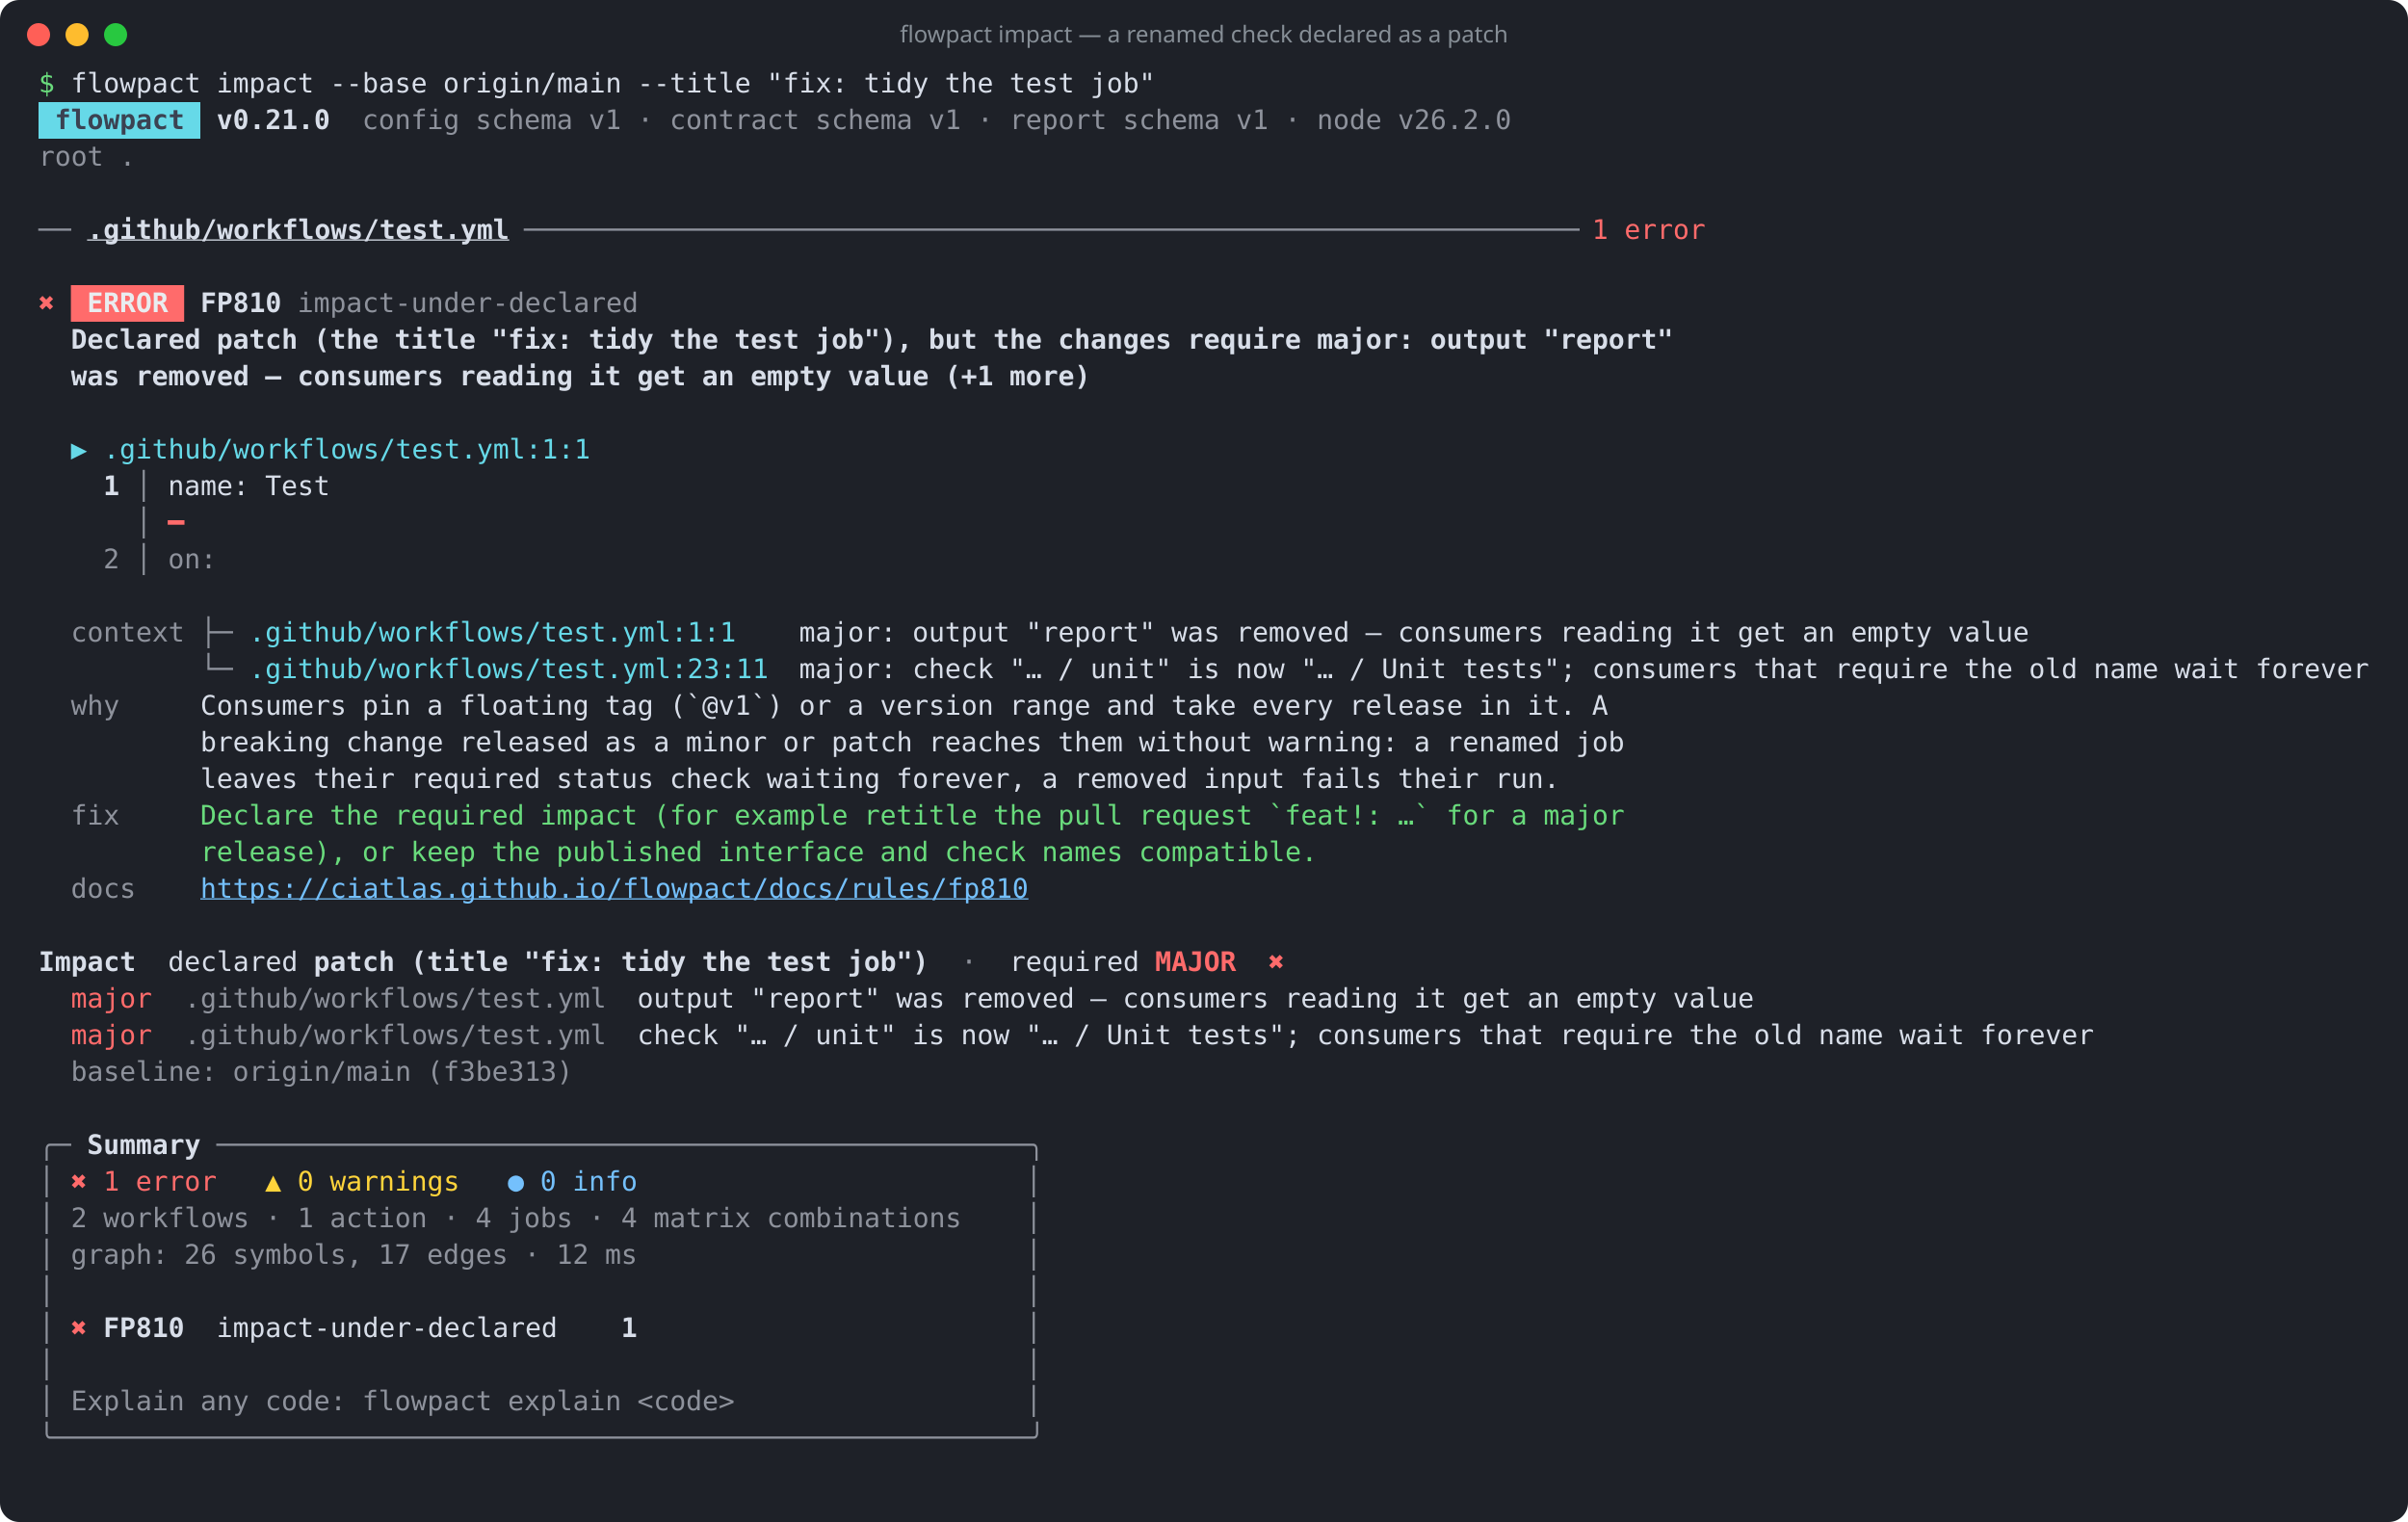
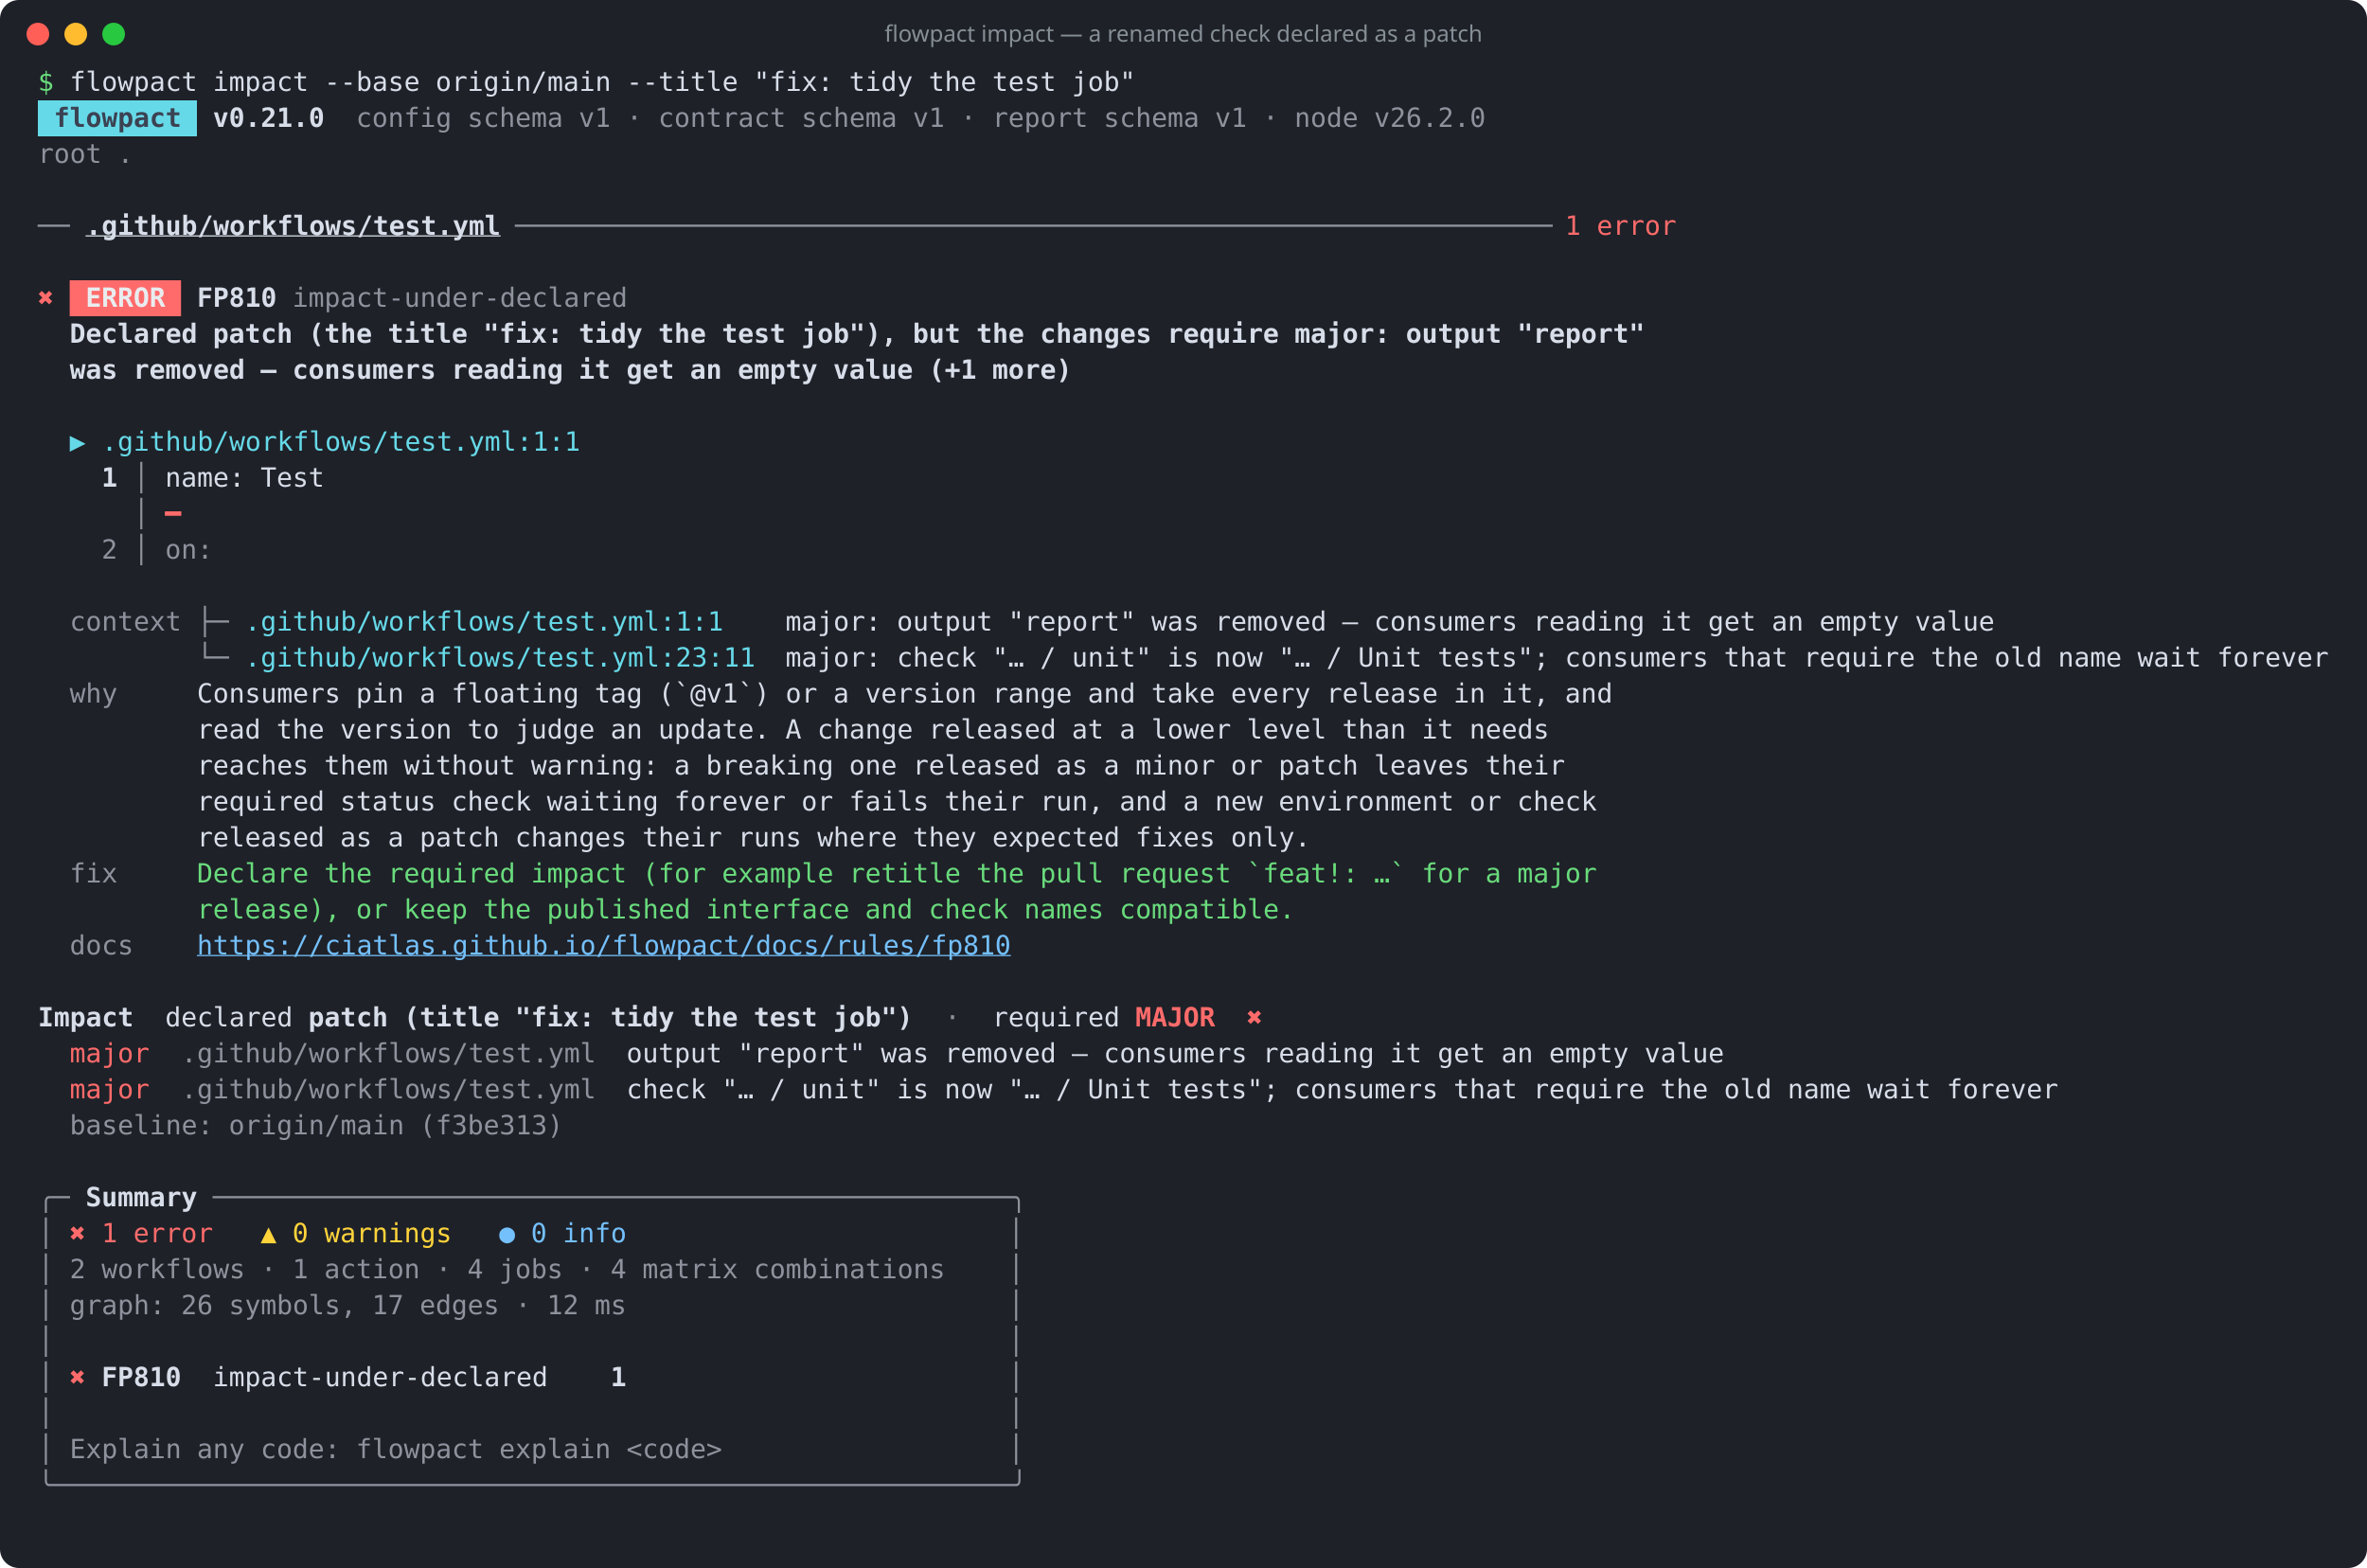
- <svg xmlns="http://www.w3.org/2000/svg" width="1250" height="790" viewBox="0 0 1250 790" role="img" aria-label="flowpact impact — a renamed check declared as a patch">
+ <svg xmlns="http://www.w3.org/2000/svg" width="1250" height="828" viewBox="0 0 1250 828" role="img" aria-label="flowpact impact — a renamed check declared as a patch">
  <rect width="100%" height="100%" rx="10" fill="#1e2128" />
  <circle cx="20" cy="18" r="6" fill="#ff5f57" />
  <circle cx="40" cy="18" r="6" fill="#febc2e" />
  <circle cx="60" cy="18" r="6" fill="#28c840" />
  <text x="625" y="22" fill="#868e96" font-family="ui-sans-serif,system-ui,sans-serif" font-size="12" text-anchor="middle">flowpact impact — a renamed check declared as a patch</text>
  <g font-family="ui-monospace,SFMono-Regular,Menlo,Consolas,monospace" font-size="14" xml:space="preserve">
    <text y="48">
      <tspan x="20.0" textLength="8.4" lengthAdjust="spacingAndGlyphs" fill="#69db7c">$</tspan>
      <tspan x="36.8" textLength="67.2" lengthAdjust="spacingAndGlyphs" fill="#d8dee9">flowpact</tspan>
      <tspan x="112.4" textLength="50.4" lengthAdjust="spacingAndGlyphs" fill="#d8dee9">impact</tspan>
      <tspan x="171.2" textLength="50.4" lengthAdjust="spacingAndGlyphs" fill="#d8dee9">--base</tspan>
      <tspan x="230.0" textLength="92.4" lengthAdjust="spacingAndGlyphs" fill="#d8dee9">origin/main</tspan>
      <tspan x="330.8" textLength="58.8" lengthAdjust="spacingAndGlyphs" fill="#d8dee9">--title</tspan>
      <tspan x="398.0" textLength="42.0" lengthAdjust="spacingAndGlyphs" fill="#d8dee9">"fix:</tspan>
      <tspan x="448.4" textLength="33.6" lengthAdjust="spacingAndGlyphs" fill="#d8dee9">tidy</tspan>
      <tspan x="490.4" textLength="25.2" lengthAdjust="spacingAndGlyphs" fill="#d8dee9">the</tspan>
      <tspan x="524.0" textLength="33.6" lengthAdjust="spacingAndGlyphs" fill="#d8dee9">test</tspan>
      <tspan x="566.0" textLength="33.6" lengthAdjust="spacingAndGlyphs" fill="#d8dee9">job"</tspan>
    </text>
    <rect x="20" y="53" width="84" height="19" fill="#66d9e8" />
    <text y="67">
      <tspan x="28.4" textLength="67.2" lengthAdjust="spacingAndGlyphs" fill="#3b4252" font-weight="700">flowpact</tspan>
      <tspan x="112.4" textLength="58.8" lengthAdjust="spacingAndGlyphs" fill="#d8dee9" font-weight="700">v0.21.0</tspan>
      <tspan x="188.0" textLength="50.4" lengthAdjust="spacingAndGlyphs" fill="#d8dee9" fill-opacity="0.6">config</tspan>
      <tspan x="246.8" textLength="50.4" lengthAdjust="spacingAndGlyphs" fill="#d8dee9" fill-opacity="0.6">schema</tspan>
      <tspan x="305.6" textLength="16.8" lengthAdjust="spacingAndGlyphs" fill="#d8dee9" fill-opacity="0.6">v1</tspan>
      <tspan x="330.8" textLength="8.4" lengthAdjust="spacingAndGlyphs" fill="#d8dee9" fill-opacity="0.6">·</tspan>
      <tspan x="347.6" textLength="67.2" lengthAdjust="spacingAndGlyphs" fill="#d8dee9" fill-opacity="0.6">contract</tspan>
      <tspan x="423.2" textLength="50.4" lengthAdjust="spacingAndGlyphs" fill="#d8dee9" fill-opacity="0.6">schema</tspan>
      <tspan x="482.0" textLength="16.8" lengthAdjust="spacingAndGlyphs" fill="#d8dee9" fill-opacity="0.6">v1</tspan>
      <tspan x="507.2" textLength="8.4" lengthAdjust="spacingAndGlyphs" fill="#d8dee9" fill-opacity="0.6">·</tspan>
      <tspan x="524.0" textLength="50.4" lengthAdjust="spacingAndGlyphs" fill="#d8dee9" fill-opacity="0.6">report</tspan>
      <tspan x="582.8" textLength="50.4" lengthAdjust="spacingAndGlyphs" fill="#d8dee9" fill-opacity="0.6">schema</tspan>
      <tspan x="641.6" textLength="16.8" lengthAdjust="spacingAndGlyphs" fill="#d8dee9" fill-opacity="0.6">v1</tspan>
      <tspan x="666.8" textLength="8.4" lengthAdjust="spacingAndGlyphs" fill="#d8dee9" fill-opacity="0.6">·</tspan>
      <tspan x="683.6" textLength="33.6" lengthAdjust="spacingAndGlyphs" fill="#d8dee9" fill-opacity="0.6">node</tspan>
      <tspan x="725.6" textLength="58.8" lengthAdjust="spacingAndGlyphs" fill="#d8dee9" fill-opacity="0.6">v26.2.0</tspan>
    </text>
    <text y="86">
      <tspan x="20.0" textLength="33.6" lengthAdjust="spacingAndGlyphs" fill="#d8dee9" fill-opacity="0.6">root</tspan>
      <tspan x="62.0" textLength="8.4" lengthAdjust="spacingAndGlyphs" fill="#d8dee9" fill-opacity="0.6">.</tspan>
    </text>
    <text y="105" />
    <text y="124">
      <tspan x="20.0" textLength="16.8" lengthAdjust="spacingAndGlyphs" fill="#d8dee9" fill-opacity="0.6">──</tspan>
      <tspan x="45.2" textLength="218.4" lengthAdjust="spacingAndGlyphs" fill="#d8dee9" font-weight="700" text-decoration="underline">.github/workflows/test.yml</tspan>
      <tspan x="272.0" textLength="546.0" lengthAdjust="spacingAndGlyphs" fill="#d8dee9" fill-opacity="0.6">─────────────────────────────────────────────────────────────────</tspan>
      <tspan x="826.4" textLength="8.4" lengthAdjust="spacingAndGlyphs" fill="#ff6b6b">1</tspan>
      <tspan x="843.2" textLength="42.0" lengthAdjust="spacingAndGlyphs" fill="#ff6b6b">error</tspan>
    </text>
    <text y="143" />
    <rect x="36.8" y="148" width="58.8" height="19" fill="#ff6b6b" />
    <text y="162">
      <tspan x="20.0" textLength="8.4" lengthAdjust="spacingAndGlyphs" fill="#ff6b6b">✖</tspan>
      <tspan x="45.2" textLength="42.0" lengthAdjust="spacingAndGlyphs" fill="#e9ecef" font-weight="700">ERROR</tspan>
      <tspan x="104.0" textLength="42.0" lengthAdjust="spacingAndGlyphs" fill="#d8dee9" font-weight="700">FP810</tspan>
      <tspan x="154.4" textLength="176.4" lengthAdjust="spacingAndGlyphs" fill="#d8dee9" fill-opacity="0.6">impact-under-declared</tspan>
    </text>
    <text y="181">
      <tspan x="36.8" textLength="67.2" lengthAdjust="spacingAndGlyphs" fill="#d8dee9" font-weight="700">Declared</tspan>
      <tspan x="112.4" textLength="42.0" lengthAdjust="spacingAndGlyphs" fill="#d8dee9" font-weight="700">patch</tspan>
      <tspan x="162.8" textLength="33.6" lengthAdjust="spacingAndGlyphs" fill="#d8dee9" font-weight="700">(the</tspan>
      <tspan x="204.8" textLength="42.0" lengthAdjust="spacingAndGlyphs" fill="#d8dee9" font-weight="700">title</tspan>
      <tspan x="255.2" textLength="42.0" lengthAdjust="spacingAndGlyphs" fill="#d8dee9" font-weight="700">"fix:</tspan>
      <tspan x="305.6" textLength="33.6" lengthAdjust="spacingAndGlyphs" fill="#d8dee9" font-weight="700">tidy</tspan>
      <tspan x="347.6" textLength="25.2" lengthAdjust="spacingAndGlyphs" fill="#d8dee9" font-weight="700">the</tspan>
      <tspan x="381.2" textLength="33.6" lengthAdjust="spacingAndGlyphs" fill="#d8dee9" font-weight="700">test</tspan>
      <tspan x="423.2" textLength="50.4" lengthAdjust="spacingAndGlyphs" fill="#d8dee9" font-weight="700">job"),</tspan>
      <tspan x="482.0" textLength="25.2" lengthAdjust="spacingAndGlyphs" fill="#d8dee9" font-weight="700">but</tspan>
      <tspan x="515.6" textLength="25.2" lengthAdjust="spacingAndGlyphs" fill="#d8dee9" font-weight="700">the</tspan>
      <tspan x="549.2" textLength="58.8" lengthAdjust="spacingAndGlyphs" fill="#d8dee9" font-weight="700">changes</tspan>
      <tspan x="616.4" textLength="58.8" lengthAdjust="spacingAndGlyphs" fill="#d8dee9" font-weight="700">require</tspan>
      <tspan x="683.6" textLength="50.4" lengthAdjust="spacingAndGlyphs" fill="#d8dee9" font-weight="700">major:</tspan>
      <tspan x="742.4" textLength="50.4" lengthAdjust="spacingAndGlyphs" fill="#d8dee9" font-weight="700">output</tspan>
      <tspan x="801.2" textLength="67.2" lengthAdjust="spacingAndGlyphs" fill="#d8dee9" font-weight="700">"report"</tspan>
    </text>
    <text y="200">
      <tspan x="36.8" textLength="25.2" lengthAdjust="spacingAndGlyphs" fill="#d8dee9" font-weight="700">was</tspan>
      <tspan x="70.4" textLength="58.8" lengthAdjust="spacingAndGlyphs" fill="#d8dee9" font-weight="700">removed</tspan>
      <tspan x="137.6" textLength="8.4" lengthAdjust="spacingAndGlyphs" fill="#d8dee9" font-weight="700">—</tspan>
      <tspan x="154.4" textLength="75.6" lengthAdjust="spacingAndGlyphs" fill="#d8dee9" font-weight="700">consumers</tspan>
      <tspan x="238.4" textLength="58.8" lengthAdjust="spacingAndGlyphs" fill="#d8dee9" font-weight="700">reading</tspan>
      <tspan x="305.6" textLength="16.8" lengthAdjust="spacingAndGlyphs" fill="#d8dee9" font-weight="700">it</tspan>
      <tspan x="330.8" textLength="25.2" lengthAdjust="spacingAndGlyphs" fill="#d8dee9" font-weight="700">get</tspan>
      <tspan x="364.4" textLength="16.8" lengthAdjust="spacingAndGlyphs" fill="#d8dee9" font-weight="700">an</tspan>
      <tspan x="389.6" textLength="42.0" lengthAdjust="spacingAndGlyphs" fill="#d8dee9" font-weight="700">empty</tspan>
      <tspan x="440.0" textLength="42.0" lengthAdjust="spacingAndGlyphs" fill="#d8dee9" font-weight="700">value</tspan>
      <tspan x="490.4" textLength="25.2" lengthAdjust="spacingAndGlyphs" fill="#d8dee9" font-weight="700">(+1</tspan>
      <tspan x="524.0" textLength="42.0" lengthAdjust="spacingAndGlyphs" fill="#d8dee9" font-weight="700">more)</tspan>
    </text>
    <text y="219" />
    <text y="238">
      <tspan x="36.8" textLength="8.4" lengthAdjust="spacingAndGlyphs" fill="#66d9e8">▶</tspan>
      <tspan x="53.6" textLength="252.0" lengthAdjust="spacingAndGlyphs" fill="#66d9e8">.github/workflows/test.yml:1:1</tspan>
    </text>
    <text y="257">
      <tspan x="53.6" textLength="8.4" lengthAdjust="spacingAndGlyphs" fill="#d8dee9" font-weight="700">1</tspan>
      <tspan x="70.4" textLength="8.4" lengthAdjust="spacingAndGlyphs" fill="#d8dee9" fill-opacity="0.6">│</tspan>
      <tspan x="87.2" textLength="42.0" lengthAdjust="spacingAndGlyphs" fill="#d8dee9">name:</tspan>
      <tspan x="137.6" textLength="33.6" lengthAdjust="spacingAndGlyphs" fill="#d8dee9">Test</tspan>
    </text>
    <text y="276">
      <tspan x="70.4" textLength="8.4" lengthAdjust="spacingAndGlyphs" fill="#d8dee9" fill-opacity="0.6">│</tspan>
      <tspan x="87.2" textLength="8.4" lengthAdjust="spacingAndGlyphs" fill="#ff6b6b" font-weight="700">━</tspan>
    </text>
    <text y="295">
      <tspan x="53.6" textLength="8.4" lengthAdjust="spacingAndGlyphs" fill="#d8dee9" fill-opacity="0.6">2</tspan>
      <tspan x="70.4" textLength="8.4" lengthAdjust="spacingAndGlyphs" fill="#d8dee9" fill-opacity="0.6">│</tspan>
      <tspan x="87.2" textLength="25.2" lengthAdjust="spacingAndGlyphs" fill="#d8dee9" fill-opacity="0.6">on:</tspan>
    </text>
    <text y="314" />
    <text y="333">
      <tspan x="36.8" textLength="58.8" lengthAdjust="spacingAndGlyphs" fill="#d8dee9" fill-opacity="0.6">context</tspan>
      <tspan x="104.0" textLength="16.8" lengthAdjust="spacingAndGlyphs" fill="#d8dee9" fill-opacity="0.6">├─</tspan>
      <tspan x="129.2" textLength="252.0" lengthAdjust="spacingAndGlyphs" fill="#66d9e8">.github/workflows/test.yml:1:1</tspan>
      <tspan x="414.8" textLength="50.4" lengthAdjust="spacingAndGlyphs" fill="#d8dee9">major:</tspan>
      <tspan x="473.6" textLength="50.4" lengthAdjust="spacingAndGlyphs" fill="#d8dee9">output</tspan>
      <tspan x="532.4" textLength="67.2" lengthAdjust="spacingAndGlyphs" fill="#d8dee9">"report"</tspan>
      <tspan x="608.0" textLength="25.2" lengthAdjust="spacingAndGlyphs" fill="#d8dee9">was</tspan>
      <tspan x="641.6" textLength="58.8" lengthAdjust="spacingAndGlyphs" fill="#d8dee9">removed</tspan>
      <tspan x="708.8" textLength="8.4" lengthAdjust="spacingAndGlyphs" fill="#d8dee9">—</tspan>
      <tspan x="725.6" textLength="75.6" lengthAdjust="spacingAndGlyphs" fill="#d8dee9">consumers</tspan>
      <tspan x="809.6" textLength="58.8" lengthAdjust="spacingAndGlyphs" fill="#d8dee9">reading</tspan>
      <tspan x="876.8" textLength="16.8" lengthAdjust="spacingAndGlyphs" fill="#d8dee9">it</tspan>
      <tspan x="902.0" textLength="25.2" lengthAdjust="spacingAndGlyphs" fill="#d8dee9">get</tspan>
      <tspan x="935.6" textLength="16.8" lengthAdjust="spacingAndGlyphs" fill="#d8dee9">an</tspan>
      <tspan x="960.8" textLength="42.0" lengthAdjust="spacingAndGlyphs" fill="#d8dee9">empty</tspan>
      <tspan x="1011.2" textLength="42.0" lengthAdjust="spacingAndGlyphs" fill="#d8dee9">value</tspan>
    </text>
    <text y="352">
      <tspan x="104.0" textLength="16.8" lengthAdjust="spacingAndGlyphs" fill="#d8dee9" fill-opacity="0.6">└─</tspan>
      <tspan x="129.2" textLength="268.8" lengthAdjust="spacingAndGlyphs" fill="#66d9e8">.github/workflows/test.yml:23:11</tspan>
      <tspan x="414.8" textLength="50.4" lengthAdjust="spacingAndGlyphs" fill="#d8dee9">major:</tspan>
      <tspan x="473.6" textLength="42.0" lengthAdjust="spacingAndGlyphs" fill="#d8dee9">check</tspan>
      <tspan x="524.0" textLength="16.8" lengthAdjust="spacingAndGlyphs" fill="#d8dee9">"…</tspan>
      <tspan x="549.2" textLength="8.4" lengthAdjust="spacingAndGlyphs" fill="#d8dee9">/</tspan>
      <tspan x="566.0" textLength="42.0" lengthAdjust="spacingAndGlyphs" fill="#d8dee9">unit"</tspan>
      <tspan x="616.4" textLength="16.8" lengthAdjust="spacingAndGlyphs" fill="#d8dee9">is</tspan>
      <tspan x="641.6" textLength="25.2" lengthAdjust="spacingAndGlyphs" fill="#d8dee9">now</tspan>
      <tspan x="675.2" textLength="16.8" lengthAdjust="spacingAndGlyphs" fill="#d8dee9">"…</tspan>
      <tspan x="700.4" textLength="8.4" lengthAdjust="spacingAndGlyphs" fill="#d8dee9">/</tspan>
      <tspan x="717.2" textLength="33.6" lengthAdjust="spacingAndGlyphs" fill="#d8dee9">Unit</tspan>
      <tspan x="759.2" textLength="58.8" lengthAdjust="spacingAndGlyphs" fill="#d8dee9">tests";</tspan>
      <tspan x="826.4" textLength="75.6" lengthAdjust="spacingAndGlyphs" fill="#d8dee9">consumers</tspan>
      <tspan x="910.4" textLength="33.6" lengthAdjust="spacingAndGlyphs" fill="#d8dee9">that</tspan>
      <tspan x="952.4" textLength="58.8" lengthAdjust="spacingAndGlyphs" fill="#d8dee9">require</tspan>
      <tspan x="1019.6" textLength="25.2" lengthAdjust="spacingAndGlyphs" fill="#d8dee9">the</tspan>
      <tspan x="1053.2" textLength="25.2" lengthAdjust="spacingAndGlyphs" fill="#d8dee9">old</tspan>
      <tspan x="1086.8" textLength="33.6" lengthAdjust="spacingAndGlyphs" fill="#d8dee9">name</tspan>
      <tspan x="1128.8" textLength="33.6" lengthAdjust="spacingAndGlyphs" fill="#d8dee9">wait</tspan>
      <tspan x="1170.8" textLength="58.8" lengthAdjust="spacingAndGlyphs" fill="#d8dee9">forever</tspan>
    </text>
    <text y="371">
      <tspan x="36.8" textLength="25.2" lengthAdjust="spacingAndGlyphs" fill="#d8dee9" fill-opacity="0.6">why</tspan>
      <tspan x="104.0" textLength="75.6" lengthAdjust="spacingAndGlyphs" fill="#d8dee9">Consumers</tspan>
      <tspan x="188.0" textLength="25.2" lengthAdjust="spacingAndGlyphs" fill="#d8dee9">pin</tspan>
      <tspan x="221.6" textLength="8.4" lengthAdjust="spacingAndGlyphs" fill="#d8dee9">a</tspan>
      <tspan x="238.4" textLength="67.2" lengthAdjust="spacingAndGlyphs" fill="#d8dee9">floating</tspan>
      <tspan x="314.0" textLength="25.2" lengthAdjust="spacingAndGlyphs" fill="#d8dee9">tag</tspan>
      <tspan x="347.6" textLength="58.8" lengthAdjust="spacingAndGlyphs" fill="#d8dee9">(`@v1`)</tspan>
      <tspan x="414.8" textLength="16.8" lengthAdjust="spacingAndGlyphs" fill="#d8dee9">or</tspan>
      <tspan x="440.0" textLength="8.4" lengthAdjust="spacingAndGlyphs" fill="#d8dee9">a</tspan>
      <tspan x="456.8" textLength="58.8" lengthAdjust="spacingAndGlyphs" fill="#d8dee9">version</tspan>
      <tspan x="524.0" textLength="42.0" lengthAdjust="spacingAndGlyphs" fill="#d8dee9">range</tspan>
      <tspan x="574.4" textLength="25.2" lengthAdjust="spacingAndGlyphs" fill="#d8dee9">and</tspan>
      <tspan x="608.0" textLength="33.6" lengthAdjust="spacingAndGlyphs" fill="#d8dee9">take</tspan>
      <tspan x="650.0" textLength="42.0" lengthAdjust="spacingAndGlyphs" fill="#d8dee9">every</tspan>
      <tspan x="700.4" textLength="58.8" lengthAdjust="spacingAndGlyphs" fill="#d8dee9">release</tspan>
      <tspan x="767.6" textLength="16.8" lengthAdjust="spacingAndGlyphs" fill="#d8dee9">in</tspan>
-       <tspan x="792.8" textLength="25.2" lengthAdjust="spacingAndGlyphs" fill="#d8dee9">it.</tspan>
-       <tspan x="826.4" textLength="8.4" lengthAdjust="spacingAndGlyphs" fill="#d8dee9">A</tspan>
+       <tspan x="792.8" textLength="25.2" lengthAdjust="spacingAndGlyphs" fill="#d8dee9">it,</tspan>
+       <tspan x="826.4" textLength="25.2" lengthAdjust="spacingAndGlyphs" fill="#d8dee9">and</tspan>
    </text>
    <text y="390">
-       <tspan x="104.0" textLength="67.2" lengthAdjust="spacingAndGlyphs" fill="#d8dee9">breaking</tspan>
-       <tspan x="179.6" textLength="50.4" lengthAdjust="spacingAndGlyphs" fill="#d8dee9">change</tspan>
-       <tspan x="238.4" textLength="67.2" lengthAdjust="spacingAndGlyphs" fill="#d8dee9">released</tspan>
-       <tspan x="314.0" textLength="16.8" lengthAdjust="spacingAndGlyphs" fill="#d8dee9">as</tspan>
-       <tspan x="339.2" textLength="8.4" lengthAdjust="spacingAndGlyphs" fill="#d8dee9">a</tspan>
-       <tspan x="356.0" textLength="42.0" lengthAdjust="spacingAndGlyphs" fill="#d8dee9">minor</tspan>
-       <tspan x="406.4" textLength="16.8" lengthAdjust="spacingAndGlyphs" fill="#d8dee9">or</tspan>
-       <tspan x="431.6" textLength="42.0" lengthAdjust="spacingAndGlyphs" fill="#d8dee9">patch</tspan>
-       <tspan x="482.0" textLength="58.8" lengthAdjust="spacingAndGlyphs" fill="#d8dee9">reaches</tspan>
-       <tspan x="549.2" textLength="33.6" lengthAdjust="spacingAndGlyphs" fill="#d8dee9">them</tspan>
-       <tspan x="591.2" textLength="58.8" lengthAdjust="spacingAndGlyphs" fill="#d8dee9">without</tspan>
-       <tspan x="658.4" textLength="67.2" lengthAdjust="spacingAndGlyphs" fill="#d8dee9">warning:</tspan>
-       <tspan x="734.0" textLength="8.4" lengthAdjust="spacingAndGlyphs" fill="#d8dee9">a</tspan>
-       <tspan x="750.8" textLength="58.8" lengthAdjust="spacingAndGlyphs" fill="#d8dee9">renamed</tspan>
-       <tspan x="818.0" textLength="25.2" lengthAdjust="spacingAndGlyphs" fill="#d8dee9">job</tspan>
+       <tspan x="104.0" textLength="33.6" lengthAdjust="spacingAndGlyphs" fill="#d8dee9">read</tspan>
+       <tspan x="146.0" textLength="25.2" lengthAdjust="spacingAndGlyphs" fill="#d8dee9">the</tspan>
+       <tspan x="179.6" textLength="58.8" lengthAdjust="spacingAndGlyphs" fill="#d8dee9">version</tspan>
+       <tspan x="246.8" textLength="16.8" lengthAdjust="spacingAndGlyphs" fill="#d8dee9">to</tspan>
+       <tspan x="272.0" textLength="42.0" lengthAdjust="spacingAndGlyphs" fill="#d8dee9">judge</tspan>
+       <tspan x="322.4" textLength="16.8" lengthAdjust="spacingAndGlyphs" fill="#d8dee9">an</tspan>
+       <tspan x="347.6" textLength="58.8" lengthAdjust="spacingAndGlyphs" fill="#d8dee9">update.</tspan>
+       <tspan x="414.8" textLength="8.4" lengthAdjust="spacingAndGlyphs" fill="#d8dee9">A</tspan>
+       <tspan x="431.6" textLength="50.4" lengthAdjust="spacingAndGlyphs" fill="#d8dee9">change</tspan>
+       <tspan x="490.4" textLength="67.2" lengthAdjust="spacingAndGlyphs" fill="#d8dee9">released</tspan>
+       <tspan x="566.0" textLength="16.8" lengthAdjust="spacingAndGlyphs" fill="#d8dee9">at</tspan>
+       <tspan x="591.2" textLength="8.4" lengthAdjust="spacingAndGlyphs" fill="#d8dee9">a</tspan>
+       <tspan x="608.0" textLength="42.0" lengthAdjust="spacingAndGlyphs" fill="#d8dee9">lower</tspan>
+       <tspan x="658.4" textLength="42.0" lengthAdjust="spacingAndGlyphs" fill="#d8dee9">level</tspan>
+       <tspan x="708.8" textLength="33.6" lengthAdjust="spacingAndGlyphs" fill="#d8dee9">than</tspan>
+       <tspan x="750.8" textLength="16.8" lengthAdjust="spacingAndGlyphs" fill="#d8dee9">it</tspan>
+       <tspan x="776.0" textLength="42.0" lengthAdjust="spacingAndGlyphs" fill="#d8dee9">needs</tspan>
    </text>
    <text y="409">
-       <tspan x="104.0" textLength="50.4" lengthAdjust="spacingAndGlyphs" fill="#d8dee9">leaves</tspan>
-       <tspan x="162.8" textLength="42.0" lengthAdjust="spacingAndGlyphs" fill="#d8dee9">their</tspan>
-       <tspan x="213.2" textLength="67.2" lengthAdjust="spacingAndGlyphs" fill="#d8dee9">required</tspan>
-       <tspan x="288.8" textLength="50.4" lengthAdjust="spacingAndGlyphs" fill="#d8dee9">status</tspan>
-       <tspan x="347.6" textLength="42.0" lengthAdjust="spacingAndGlyphs" fill="#d8dee9">check</tspan>
-       <tspan x="398.0" textLength="58.8" lengthAdjust="spacingAndGlyphs" fill="#d8dee9">waiting</tspan>
-       <tspan x="465.2" textLength="67.2" lengthAdjust="spacingAndGlyphs" fill="#d8dee9">forever,</tspan>
-       <tspan x="540.8" textLength="8.4" lengthAdjust="spacingAndGlyphs" fill="#d8dee9">a</tspan>
-       <tspan x="557.6" textLength="58.8" lengthAdjust="spacingAndGlyphs" fill="#d8dee9">removed</tspan>
-       <tspan x="624.8" textLength="42.0" lengthAdjust="spacingAndGlyphs" fill="#d8dee9">input</tspan>
-       <tspan x="675.2" textLength="42.0" lengthAdjust="spacingAndGlyphs" fill="#d8dee9">fails</tspan>
-       <tspan x="725.6" textLength="42.0" lengthAdjust="spacingAndGlyphs" fill="#d8dee9">their</tspan>
-       <tspan x="776.0" textLength="33.6" lengthAdjust="spacingAndGlyphs" fill="#d8dee9">run.</tspan>
+       <tspan x="104.0" textLength="58.8" lengthAdjust="spacingAndGlyphs" fill="#d8dee9">reaches</tspan>
+       <tspan x="171.2" textLength="33.6" lengthAdjust="spacingAndGlyphs" fill="#d8dee9">them</tspan>
+       <tspan x="213.2" textLength="58.8" lengthAdjust="spacingAndGlyphs" fill="#d8dee9">without</tspan>
+       <tspan x="280.4" textLength="67.2" lengthAdjust="spacingAndGlyphs" fill="#d8dee9">warning:</tspan>
+       <tspan x="356.0" textLength="8.4" lengthAdjust="spacingAndGlyphs" fill="#d8dee9">a</tspan>
+       <tspan x="372.8" textLength="67.2" lengthAdjust="spacingAndGlyphs" fill="#d8dee9">breaking</tspan>
+       <tspan x="448.4" textLength="25.2" lengthAdjust="spacingAndGlyphs" fill="#d8dee9">one</tspan>
+       <tspan x="482.0" textLength="67.2" lengthAdjust="spacingAndGlyphs" fill="#d8dee9">released</tspan>
+       <tspan x="557.6" textLength="16.8" lengthAdjust="spacingAndGlyphs" fill="#d8dee9">as</tspan>
+       <tspan x="582.8" textLength="8.4" lengthAdjust="spacingAndGlyphs" fill="#d8dee9">a</tspan>
+       <tspan x="599.6" textLength="42.0" lengthAdjust="spacingAndGlyphs" fill="#d8dee9">minor</tspan>
+       <tspan x="650.0" textLength="16.8" lengthAdjust="spacingAndGlyphs" fill="#d8dee9">or</tspan>
+       <tspan x="675.2" textLength="42.0" lengthAdjust="spacingAndGlyphs" fill="#d8dee9">patch</tspan>
+       <tspan x="725.6" textLength="50.4" lengthAdjust="spacingAndGlyphs" fill="#d8dee9">leaves</tspan>
+       <tspan x="784.4" textLength="42.0" lengthAdjust="spacingAndGlyphs" fill="#d8dee9">their</tspan>
    </text>
    <text y="428">
+       <tspan x="104.0" textLength="67.2" lengthAdjust="spacingAndGlyphs" fill="#d8dee9">required</tspan>
+       <tspan x="179.6" textLength="50.4" lengthAdjust="spacingAndGlyphs" fill="#d8dee9">status</tspan>
+       <tspan x="238.4" textLength="42.0" lengthAdjust="spacingAndGlyphs" fill="#d8dee9">check</tspan>
+       <tspan x="288.8" textLength="58.8" lengthAdjust="spacingAndGlyphs" fill="#d8dee9">waiting</tspan>
+       <tspan x="356.0" textLength="58.8" lengthAdjust="spacingAndGlyphs" fill="#d8dee9">forever</tspan>
+       <tspan x="423.2" textLength="16.8" lengthAdjust="spacingAndGlyphs" fill="#d8dee9">or</tspan>
+       <tspan x="448.4" textLength="42.0" lengthAdjust="spacingAndGlyphs" fill="#d8dee9">fails</tspan>
+       <tspan x="498.8" textLength="42.0" lengthAdjust="spacingAndGlyphs" fill="#d8dee9">their</tspan>
+       <tspan x="549.2" textLength="33.6" lengthAdjust="spacingAndGlyphs" fill="#d8dee9">run,</tspan>
+       <tspan x="591.2" textLength="25.2" lengthAdjust="spacingAndGlyphs" fill="#d8dee9">and</tspan>
+       <tspan x="624.8" textLength="8.4" lengthAdjust="spacingAndGlyphs" fill="#d8dee9">a</tspan>
+       <tspan x="641.6" textLength="25.2" lengthAdjust="spacingAndGlyphs" fill="#d8dee9">new</tspan>
+       <tspan x="675.2" textLength="92.4" lengthAdjust="spacingAndGlyphs" fill="#d8dee9">environment</tspan>
+       <tspan x="776.0" textLength="16.8" lengthAdjust="spacingAndGlyphs" fill="#d8dee9">or</tspan>
+       <tspan x="801.2" textLength="42.0" lengthAdjust="spacingAndGlyphs" fill="#d8dee9">check</tspan>
+     </text>
+     <text y="447">
+       <tspan x="104.0" textLength="67.2" lengthAdjust="spacingAndGlyphs" fill="#d8dee9">released</tspan>
+       <tspan x="179.6" textLength="16.8" lengthAdjust="spacingAndGlyphs" fill="#d8dee9">as</tspan>
+       <tspan x="204.8" textLength="8.4" lengthAdjust="spacingAndGlyphs" fill="#d8dee9">a</tspan>
+       <tspan x="221.6" textLength="42.0" lengthAdjust="spacingAndGlyphs" fill="#d8dee9">patch</tspan>
+       <tspan x="272.0" textLength="58.8" lengthAdjust="spacingAndGlyphs" fill="#d8dee9">changes</tspan>
+       <tspan x="339.2" textLength="42.0" lengthAdjust="spacingAndGlyphs" fill="#d8dee9">their</tspan>
+       <tspan x="389.6" textLength="33.6" lengthAdjust="spacingAndGlyphs" fill="#d8dee9">runs</tspan>
+       <tspan x="431.6" textLength="42.0" lengthAdjust="spacingAndGlyphs" fill="#d8dee9">where</tspan>
+       <tspan x="482.0" textLength="33.6" lengthAdjust="spacingAndGlyphs" fill="#d8dee9">they</tspan>
+       <tspan x="524.0" textLength="67.2" lengthAdjust="spacingAndGlyphs" fill="#d8dee9">expected</tspan>
+       <tspan x="599.6" textLength="42.0" lengthAdjust="spacingAndGlyphs" fill="#d8dee9">fixes</tspan>
+       <tspan x="650.0" textLength="42.0" lengthAdjust="spacingAndGlyphs" fill="#d8dee9">only.</tspan>
+     </text>
+     <text y="466">
      <tspan x="36.8" textLength="25.2" lengthAdjust="spacingAndGlyphs" fill="#d8dee9" fill-opacity="0.6">fix</tspan>
      <tspan x="104.0" textLength="58.8" lengthAdjust="spacingAndGlyphs" fill="#69db7c">Declare</tspan>
      <tspan x="171.2" textLength="25.2" lengthAdjust="spacingAndGlyphs" fill="#69db7c">the</tspan>
      <tspan x="204.8" textLength="67.2" lengthAdjust="spacingAndGlyphs" fill="#69db7c">required</tspan>
      <tspan x="280.4" textLength="50.4" lengthAdjust="spacingAndGlyphs" fill="#69db7c">impact</tspan>
      <tspan x="339.2" textLength="33.6" lengthAdjust="spacingAndGlyphs" fill="#69db7c">(for</tspan>
      <tspan x="381.2" textLength="58.8" lengthAdjust="spacingAndGlyphs" fill="#69db7c">example</tspan>
      <tspan x="448.4" textLength="58.8" lengthAdjust="spacingAndGlyphs" fill="#69db7c">retitle</tspan>
      <tspan x="515.6" textLength="25.2" lengthAdjust="spacingAndGlyphs" fill="#69db7c">the</tspan>
      <tspan x="549.2" textLength="33.6" lengthAdjust="spacingAndGlyphs" fill="#69db7c">pull</tspan>
      <tspan x="591.2" textLength="58.8" lengthAdjust="spacingAndGlyphs" fill="#69db7c">request</tspan>
      <tspan x="658.4" textLength="58.8" lengthAdjust="spacingAndGlyphs" fill="#69db7c">`feat!:</tspan>
      <tspan x="725.6" textLength="16.8" lengthAdjust="spacingAndGlyphs" fill="#69db7c">…`</tspan>
      <tspan x="750.8" textLength="25.2" lengthAdjust="spacingAndGlyphs" fill="#69db7c">for</tspan>
      <tspan x="784.4" textLength="8.4" lengthAdjust="spacingAndGlyphs" fill="#69db7c">a</tspan>
      <tspan x="801.2" textLength="42.0" lengthAdjust="spacingAndGlyphs" fill="#69db7c">major</tspan>
    </text>
-     <text y="447">
+     <text y="485">
      <tspan x="104.0" textLength="75.6" lengthAdjust="spacingAndGlyphs" fill="#69db7c">release),</tspan>
      <tspan x="188.0" textLength="16.8" lengthAdjust="spacingAndGlyphs" fill="#69db7c">or</tspan>
      <tspan x="213.2" textLength="33.6" lengthAdjust="spacingAndGlyphs" fill="#69db7c">keep</tspan>
      <tspan x="255.2" textLength="25.2" lengthAdjust="spacingAndGlyphs" fill="#69db7c">the</tspan>
      <tspan x="288.8" textLength="75.6" lengthAdjust="spacingAndGlyphs" fill="#69db7c">published</tspan>
      <tspan x="372.8" textLength="75.6" lengthAdjust="spacingAndGlyphs" fill="#69db7c">interface</tspan>
      <tspan x="456.8" textLength="25.2" lengthAdjust="spacingAndGlyphs" fill="#69db7c">and</tspan>
      <tspan x="490.4" textLength="42.0" lengthAdjust="spacingAndGlyphs" fill="#69db7c">check</tspan>
      <tspan x="540.8" textLength="42.0" lengthAdjust="spacingAndGlyphs" fill="#69db7c">names</tspan>
      <tspan x="591.2" textLength="92.4" lengthAdjust="spacingAndGlyphs" fill="#69db7c">compatible.</tspan>
    </text>
-     <text y="466">
+     <text y="504">
      <tspan x="36.8" textLength="33.6" lengthAdjust="spacingAndGlyphs" fill="#d8dee9" fill-opacity="0.6">docs</tspan>
      <tspan x="104.0" textLength="428.4" lengthAdjust="spacingAndGlyphs" fill="#74c0fc" text-decoration="underline">https://ciatlas.github.io/flowpact/docs/rules/fp810</tspan>
    </text>
-     <text y="485" />
-     <text y="504">
+     <text y="523" />
+     <text y="542">
      <tspan x="20.0" textLength="50.4" lengthAdjust="spacingAndGlyphs" fill="#d8dee9" font-weight="700">Impact</tspan>
      <tspan x="87.2" textLength="67.2" lengthAdjust="spacingAndGlyphs" fill="#d8dee9">declared</tspan>
      <tspan x="162.8" textLength="42.0" lengthAdjust="spacingAndGlyphs" fill="#d8dee9" font-weight="700">patch</tspan>
      <tspan x="213.2" textLength="50.4" lengthAdjust="spacingAndGlyphs" fill="#d8dee9" font-weight="700">(title</tspan>
      <tspan x="272.0" textLength="42.0" lengthAdjust="spacingAndGlyphs" fill="#d8dee9" font-weight="700">"fix:</tspan>
      <tspan x="322.4" textLength="33.6" lengthAdjust="spacingAndGlyphs" fill="#d8dee9" font-weight="700">tidy</tspan>
      <tspan x="364.4" textLength="25.2" lengthAdjust="spacingAndGlyphs" fill="#d8dee9" font-weight="700">the</tspan>
      <tspan x="398.0" textLength="33.6" lengthAdjust="spacingAndGlyphs" fill="#d8dee9" font-weight="700">test</tspan>
      <tspan x="440.0" textLength="42.0" lengthAdjust="spacingAndGlyphs" fill="#d8dee9" font-weight="700">job")</tspan>
      <tspan x="498.8" textLength="8.4" lengthAdjust="spacingAndGlyphs" fill="#d8dee9" fill-opacity="0.6">·</tspan>
      <tspan x="524.0" textLength="67.2" lengthAdjust="spacingAndGlyphs" fill="#d8dee9">required</tspan>
      <tspan x="599.6" textLength="42.0" lengthAdjust="spacingAndGlyphs" fill="#ff6b6b" font-weight="700">MAJOR</tspan>
      <tspan x="658.4" textLength="8.4" lengthAdjust="spacingAndGlyphs" fill="#ff6b6b">✖</tspan>
    </text>
-     <text y="523">
+     <text y="561">
      <tspan x="36.8" textLength="42.0" lengthAdjust="spacingAndGlyphs" fill="#ff6b6b">major</tspan>
      <tspan x="95.6" textLength="218.4" lengthAdjust="spacingAndGlyphs" fill="#d8dee9" fill-opacity="0.6">.github/workflows/test.yml</tspan>
      <tspan x="330.8" textLength="50.4" lengthAdjust="spacingAndGlyphs" fill="#d8dee9">output</tspan>
      <tspan x="389.6" textLength="67.2" lengthAdjust="spacingAndGlyphs" fill="#d8dee9">"report"</tspan>
      <tspan x="465.2" textLength="25.2" lengthAdjust="spacingAndGlyphs" fill="#d8dee9">was</tspan>
      <tspan x="498.8" textLength="58.8" lengthAdjust="spacingAndGlyphs" fill="#d8dee9">removed</tspan>
      <tspan x="566.0" textLength="8.4" lengthAdjust="spacingAndGlyphs" fill="#d8dee9">—</tspan>
      <tspan x="582.8" textLength="75.6" lengthAdjust="spacingAndGlyphs" fill="#d8dee9">consumers</tspan>
      <tspan x="666.8" textLength="58.8" lengthAdjust="spacingAndGlyphs" fill="#d8dee9">reading</tspan>
      <tspan x="734.0" textLength="16.8" lengthAdjust="spacingAndGlyphs" fill="#d8dee9">it</tspan>
      <tspan x="759.2" textLength="25.2" lengthAdjust="spacingAndGlyphs" fill="#d8dee9">get</tspan>
      <tspan x="792.8" textLength="16.8" lengthAdjust="spacingAndGlyphs" fill="#d8dee9">an</tspan>
      <tspan x="818.0" textLength="42.0" lengthAdjust="spacingAndGlyphs" fill="#d8dee9">empty</tspan>
      <tspan x="868.4" textLength="42.0" lengthAdjust="spacingAndGlyphs" fill="#d8dee9">value</tspan>
    </text>
-     <text y="542">
+     <text y="580">
      <tspan x="36.8" textLength="42.0" lengthAdjust="spacingAndGlyphs" fill="#ff6b6b">major</tspan>
      <tspan x="95.6" textLength="218.4" lengthAdjust="spacingAndGlyphs" fill="#d8dee9" fill-opacity="0.6">.github/workflows/test.yml</tspan>
      <tspan x="330.8" textLength="42.0" lengthAdjust="spacingAndGlyphs" fill="#d8dee9">check</tspan>
      <tspan x="381.2" textLength="16.8" lengthAdjust="spacingAndGlyphs" fill="#d8dee9">"…</tspan>
      <tspan x="406.4" textLength="8.4" lengthAdjust="spacingAndGlyphs" fill="#d8dee9">/</tspan>
      <tspan x="423.2" textLength="42.0" lengthAdjust="spacingAndGlyphs" fill="#d8dee9">unit"</tspan>
      <tspan x="473.6" textLength="16.8" lengthAdjust="spacingAndGlyphs" fill="#d8dee9">is</tspan>
      <tspan x="498.8" textLength="25.2" lengthAdjust="spacingAndGlyphs" fill="#d8dee9">now</tspan>
      <tspan x="532.4" textLength="16.8" lengthAdjust="spacingAndGlyphs" fill="#d8dee9">"…</tspan>
      <tspan x="557.6" textLength="8.4" lengthAdjust="spacingAndGlyphs" fill="#d8dee9">/</tspan>
      <tspan x="574.4" textLength="33.6" lengthAdjust="spacingAndGlyphs" fill="#d8dee9">Unit</tspan>
      <tspan x="616.4" textLength="58.8" lengthAdjust="spacingAndGlyphs" fill="#d8dee9">tests";</tspan>
      <tspan x="683.6" textLength="75.6" lengthAdjust="spacingAndGlyphs" fill="#d8dee9">consumers</tspan>
      <tspan x="767.6" textLength="33.6" lengthAdjust="spacingAndGlyphs" fill="#d8dee9">that</tspan>
      <tspan x="809.6" textLength="58.8" lengthAdjust="spacingAndGlyphs" fill="#d8dee9">require</tspan>
      <tspan x="876.8" textLength="25.2" lengthAdjust="spacingAndGlyphs" fill="#d8dee9">the</tspan>
      <tspan x="910.4" textLength="25.2" lengthAdjust="spacingAndGlyphs" fill="#d8dee9">old</tspan>
      <tspan x="944.0" textLength="33.6" lengthAdjust="spacingAndGlyphs" fill="#d8dee9">name</tspan>
      <tspan x="986.0" textLength="33.6" lengthAdjust="spacingAndGlyphs" fill="#d8dee9">wait</tspan>
      <tspan x="1028.0" textLength="58.8" lengthAdjust="spacingAndGlyphs" fill="#d8dee9">forever</tspan>
    </text>
-     <text y="561">
+     <text y="599">
      <tspan x="36.8" textLength="75.6" lengthAdjust="spacingAndGlyphs" fill="#d8dee9" fill-opacity="0.6">baseline:</tspan>
      <tspan x="120.8" textLength="92.4" lengthAdjust="spacingAndGlyphs" fill="#d8dee9" fill-opacity="0.6">origin/main</tspan>
      <tspan x="221.6" textLength="75.6" lengthAdjust="spacingAndGlyphs" fill="#d8dee9" fill-opacity="0.6">(f3be313)</tspan>
    </text>
-     <text y="580" />
-     <text y="599">
+     <text y="618" />
+     <text y="637">
      <tspan x="20.0" textLength="16.8" lengthAdjust="spacingAndGlyphs" fill="#d8dee9" fill-opacity="0.6">╭─</tspan>
      <tspan x="45.2" textLength="58.8" lengthAdjust="spacingAndGlyphs" fill="#d8dee9" font-weight="700">Summary</tspan>
      <tspan x="112.4" textLength="428.4" lengthAdjust="spacingAndGlyphs" fill="#d8dee9" fill-opacity="0.6">──────────────────────────────────────────────────╮</tspan>
    </text>
-     <text y="618">
+     <text y="656">
      <tspan x="20.0" textLength="8.4" lengthAdjust="spacingAndGlyphs" fill="#d8dee9" fill-opacity="0.6">│</tspan>
      <tspan x="36.8" textLength="8.4" lengthAdjust="spacingAndGlyphs" fill="#ff6b6b">✖</tspan>
      <tspan x="53.6" textLength="8.4" lengthAdjust="spacingAndGlyphs" fill="#ff6b6b">1</tspan>
      <tspan x="70.4" textLength="42.0" lengthAdjust="spacingAndGlyphs" fill="#ff6b6b">error</tspan>
      <tspan x="137.6" textLength="8.4" lengthAdjust="spacingAndGlyphs" fill="#ffd43b">▲</tspan>
      <tspan x="154.4" textLength="8.4" lengthAdjust="spacingAndGlyphs" fill="#ffd43b">0</tspan>
      <tspan x="171.2" textLength="67.2" lengthAdjust="spacingAndGlyphs" fill="#ffd43b">warnings</tspan>
      <tspan x="263.6" textLength="8.4" lengthAdjust="spacingAndGlyphs" fill="#74c0fc">●</tspan>
      <tspan x="280.4" textLength="8.4" lengthAdjust="spacingAndGlyphs" fill="#74c0fc">0</tspan>
      <tspan x="297.2" textLength="33.6" lengthAdjust="spacingAndGlyphs" fill="#74c0fc">info</tspan>
      <tspan x="532.4" textLength="8.4" lengthAdjust="spacingAndGlyphs" fill="#d8dee9" fill-opacity="0.6">│</tspan>
    </text>
-     <text y="637">
+     <text y="675">
      <tspan x="20.0" textLength="8.4" lengthAdjust="spacingAndGlyphs" fill="#d8dee9" fill-opacity="0.6">│</tspan>
      <tspan x="36.8" textLength="8.4" lengthAdjust="spacingAndGlyphs" fill="#d8dee9" fill-opacity="0.6">2</tspan>
      <tspan x="53.6" textLength="75.6" lengthAdjust="spacingAndGlyphs" fill="#d8dee9" fill-opacity="0.6">workflows</tspan>
      <tspan x="137.6" textLength="8.4" lengthAdjust="spacingAndGlyphs" fill="#d8dee9" fill-opacity="0.6">·</tspan>
      <tspan x="154.4" textLength="8.4" lengthAdjust="spacingAndGlyphs" fill="#d8dee9" fill-opacity="0.6">1</tspan>
      <tspan x="171.2" textLength="50.4" lengthAdjust="spacingAndGlyphs" fill="#d8dee9" fill-opacity="0.6">action</tspan>
      <tspan x="230.0" textLength="8.4" lengthAdjust="spacingAndGlyphs" fill="#d8dee9" fill-opacity="0.6">·</tspan>
      <tspan x="246.8" textLength="8.4" lengthAdjust="spacingAndGlyphs" fill="#d8dee9" fill-opacity="0.6">4</tspan>
      <tspan x="263.6" textLength="33.6" lengthAdjust="spacingAndGlyphs" fill="#d8dee9" fill-opacity="0.6">jobs</tspan>
      <tspan x="305.6" textLength="8.4" lengthAdjust="spacingAndGlyphs" fill="#d8dee9" fill-opacity="0.6">·</tspan>
      <tspan x="322.4" textLength="8.4" lengthAdjust="spacingAndGlyphs" fill="#d8dee9" fill-opacity="0.6">4</tspan>
      <tspan x="339.2" textLength="50.4" lengthAdjust="spacingAndGlyphs" fill="#d8dee9" fill-opacity="0.6">matrix</tspan>
      <tspan x="398.0" textLength="100.8" lengthAdjust="spacingAndGlyphs" fill="#d8dee9" fill-opacity="0.6">combinations</tspan>
      <tspan x="532.4" textLength="8.4" lengthAdjust="spacingAndGlyphs" fill="#d8dee9" fill-opacity="0.6">│</tspan>
    </text>
-     <text y="656">
+     <text y="694">
      <tspan x="20.0" textLength="8.4" lengthAdjust="spacingAndGlyphs" fill="#d8dee9" fill-opacity="0.6">│</tspan>
      <tspan x="36.8" textLength="50.4" lengthAdjust="spacingAndGlyphs" fill="#d8dee9" fill-opacity="0.6">graph:</tspan>
      <tspan x="95.6" textLength="16.8" lengthAdjust="spacingAndGlyphs" fill="#d8dee9" fill-opacity="0.6">26</tspan>
      <tspan x="120.8" textLength="67.2" lengthAdjust="spacingAndGlyphs" fill="#d8dee9" fill-opacity="0.6">symbols,</tspan>
      <tspan x="196.4" textLength="16.8" lengthAdjust="spacingAndGlyphs" fill="#d8dee9" fill-opacity="0.6">17</tspan>
      <tspan x="221.6" textLength="42.0" lengthAdjust="spacingAndGlyphs" fill="#d8dee9" fill-opacity="0.6">edges</tspan>
      <tspan x="272.0" textLength="8.4" lengthAdjust="spacingAndGlyphs" fill="#d8dee9" fill-opacity="0.6">·</tspan>
      <tspan x="288.8" textLength="16.8" lengthAdjust="spacingAndGlyphs" fill="#d8dee9" fill-opacity="0.6">12</tspan>
      <tspan x="314.0" textLength="16.8" lengthAdjust="spacingAndGlyphs" fill="#d8dee9" fill-opacity="0.6">ms</tspan>
      <tspan x="532.4" textLength="8.4" lengthAdjust="spacingAndGlyphs" fill="#d8dee9" fill-opacity="0.6">│</tspan>
    </text>
-     <text y="675">
-       <tspan x="20.0" textLength="8.4" lengthAdjust="spacingAndGlyphs" fill="#d8dee9" fill-opacity="0.6">│</tspan>
-       <tspan x="532.4" textLength="8.4" lengthAdjust="spacingAndGlyphs" fill="#d8dee9" fill-opacity="0.6">│</tspan>
-     </text>
-     <text y="694">
+     <text y="713">
+       <tspan x="20.0" textLength="8.4" lengthAdjust="spacingAndGlyphs" fill="#d8dee9" fill-opacity="0.6">│</tspan>
+       <tspan x="532.4" textLength="8.4" lengthAdjust="spacingAndGlyphs" fill="#d8dee9" fill-opacity="0.6">│</tspan>
+     </text>
+     <text y="732">
      <tspan x="20.0" textLength="8.4" lengthAdjust="spacingAndGlyphs" fill="#d8dee9" fill-opacity="0.6">│</tspan>
      <tspan x="36.8" textLength="8.4" lengthAdjust="spacingAndGlyphs" fill="#ff6b6b">✖</tspan>
      <tspan x="53.6" textLength="42.0" lengthAdjust="spacingAndGlyphs" fill="#d8dee9" font-weight="700">FP810</tspan>
      <tspan x="112.4" textLength="176.4" lengthAdjust="spacingAndGlyphs" fill="#d8dee9">impact-under-declared</tspan>
      <tspan x="322.4" textLength="8.4" lengthAdjust="spacingAndGlyphs" fill="#d8dee9" font-weight="700">1</tspan>
      <tspan x="532.4" textLength="8.4" lengthAdjust="spacingAndGlyphs" fill="#d8dee9" fill-opacity="0.6">│</tspan>
    </text>
-     <text y="713">
-       <tspan x="20.0" textLength="8.4" lengthAdjust="spacingAndGlyphs" fill="#d8dee9" fill-opacity="0.6">│</tspan>
-       <tspan x="532.4" textLength="8.4" lengthAdjust="spacingAndGlyphs" fill="#d8dee9" fill-opacity="0.6">│</tspan>
-     </text>
-     <text y="732">
+     <text y="751">
+       <tspan x="20.0" textLength="8.4" lengthAdjust="spacingAndGlyphs" fill="#d8dee9" fill-opacity="0.6">│</tspan>
+       <tspan x="532.4" textLength="8.4" lengthAdjust="spacingAndGlyphs" fill="#d8dee9" fill-opacity="0.6">│</tspan>
+     </text>
+     <text y="770">
      <tspan x="20.0" textLength="8.4" lengthAdjust="spacingAndGlyphs" fill="#d8dee9" fill-opacity="0.6">│</tspan>
      <tspan x="36.8" textLength="58.8" lengthAdjust="spacingAndGlyphs" fill="#d8dee9" fill-opacity="0.6">Explain</tspan>
      <tspan x="104.0" textLength="25.2" lengthAdjust="spacingAndGlyphs" fill="#d8dee9" fill-opacity="0.6">any</tspan>
      <tspan x="137.6" textLength="42.0" lengthAdjust="spacingAndGlyphs" fill="#d8dee9" fill-opacity="0.6">code:</tspan>
      <tspan x="188.0" textLength="67.2" lengthAdjust="spacingAndGlyphs" fill="#d8dee9" fill-opacity="0.6">flowpact</tspan>
      <tspan x="263.6" textLength="58.8" lengthAdjust="spacingAndGlyphs" fill="#d8dee9" fill-opacity="0.6">explain</tspan>
      <tspan x="330.8" textLength="50.4" lengthAdjust="spacingAndGlyphs" fill="#d8dee9" fill-opacity="0.6">&lt;code&gt;</tspan>
      <tspan x="532.4" textLength="8.4" lengthAdjust="spacingAndGlyphs" fill="#d8dee9" fill-opacity="0.6">│</tspan>
    </text>
-     <text y="751">
+     <text y="789">
      <tspan x="20.0" textLength="520.8" lengthAdjust="spacingAndGlyphs" fill="#d8dee9" fill-opacity="0.6">╰────────────────────────────────────────────────────────────╯</tspan>
    </text>
  </g>
</svg>
